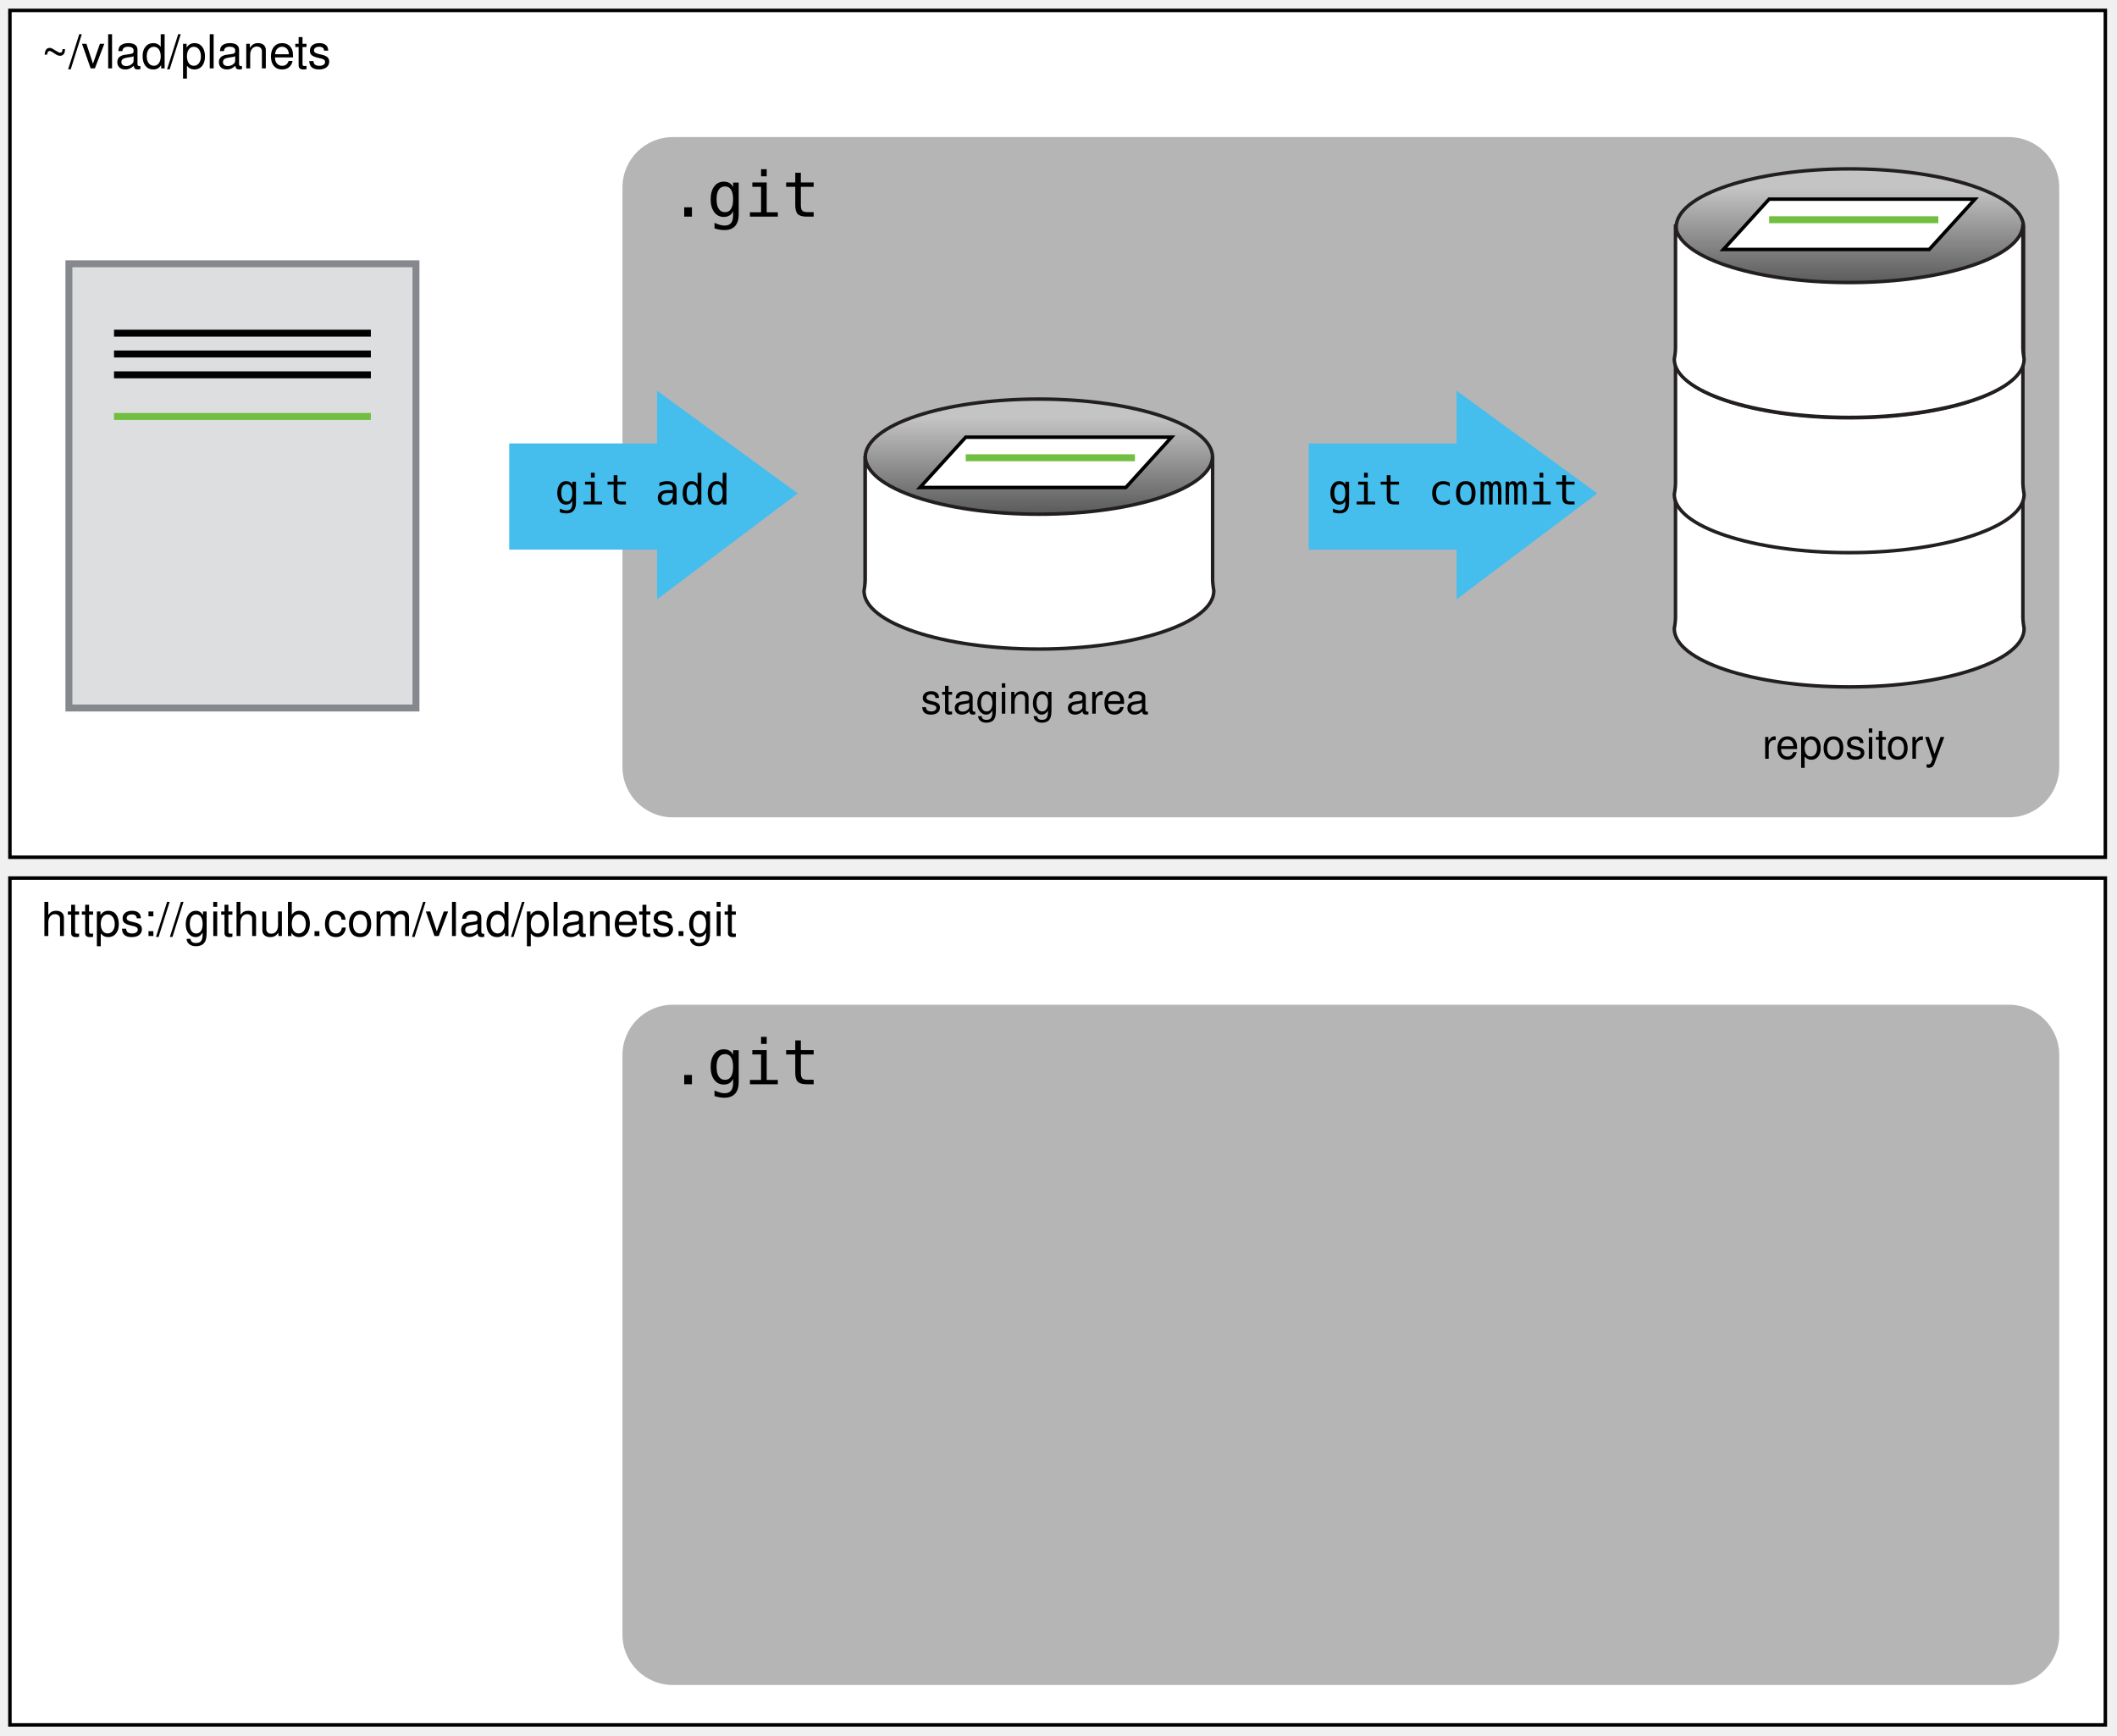
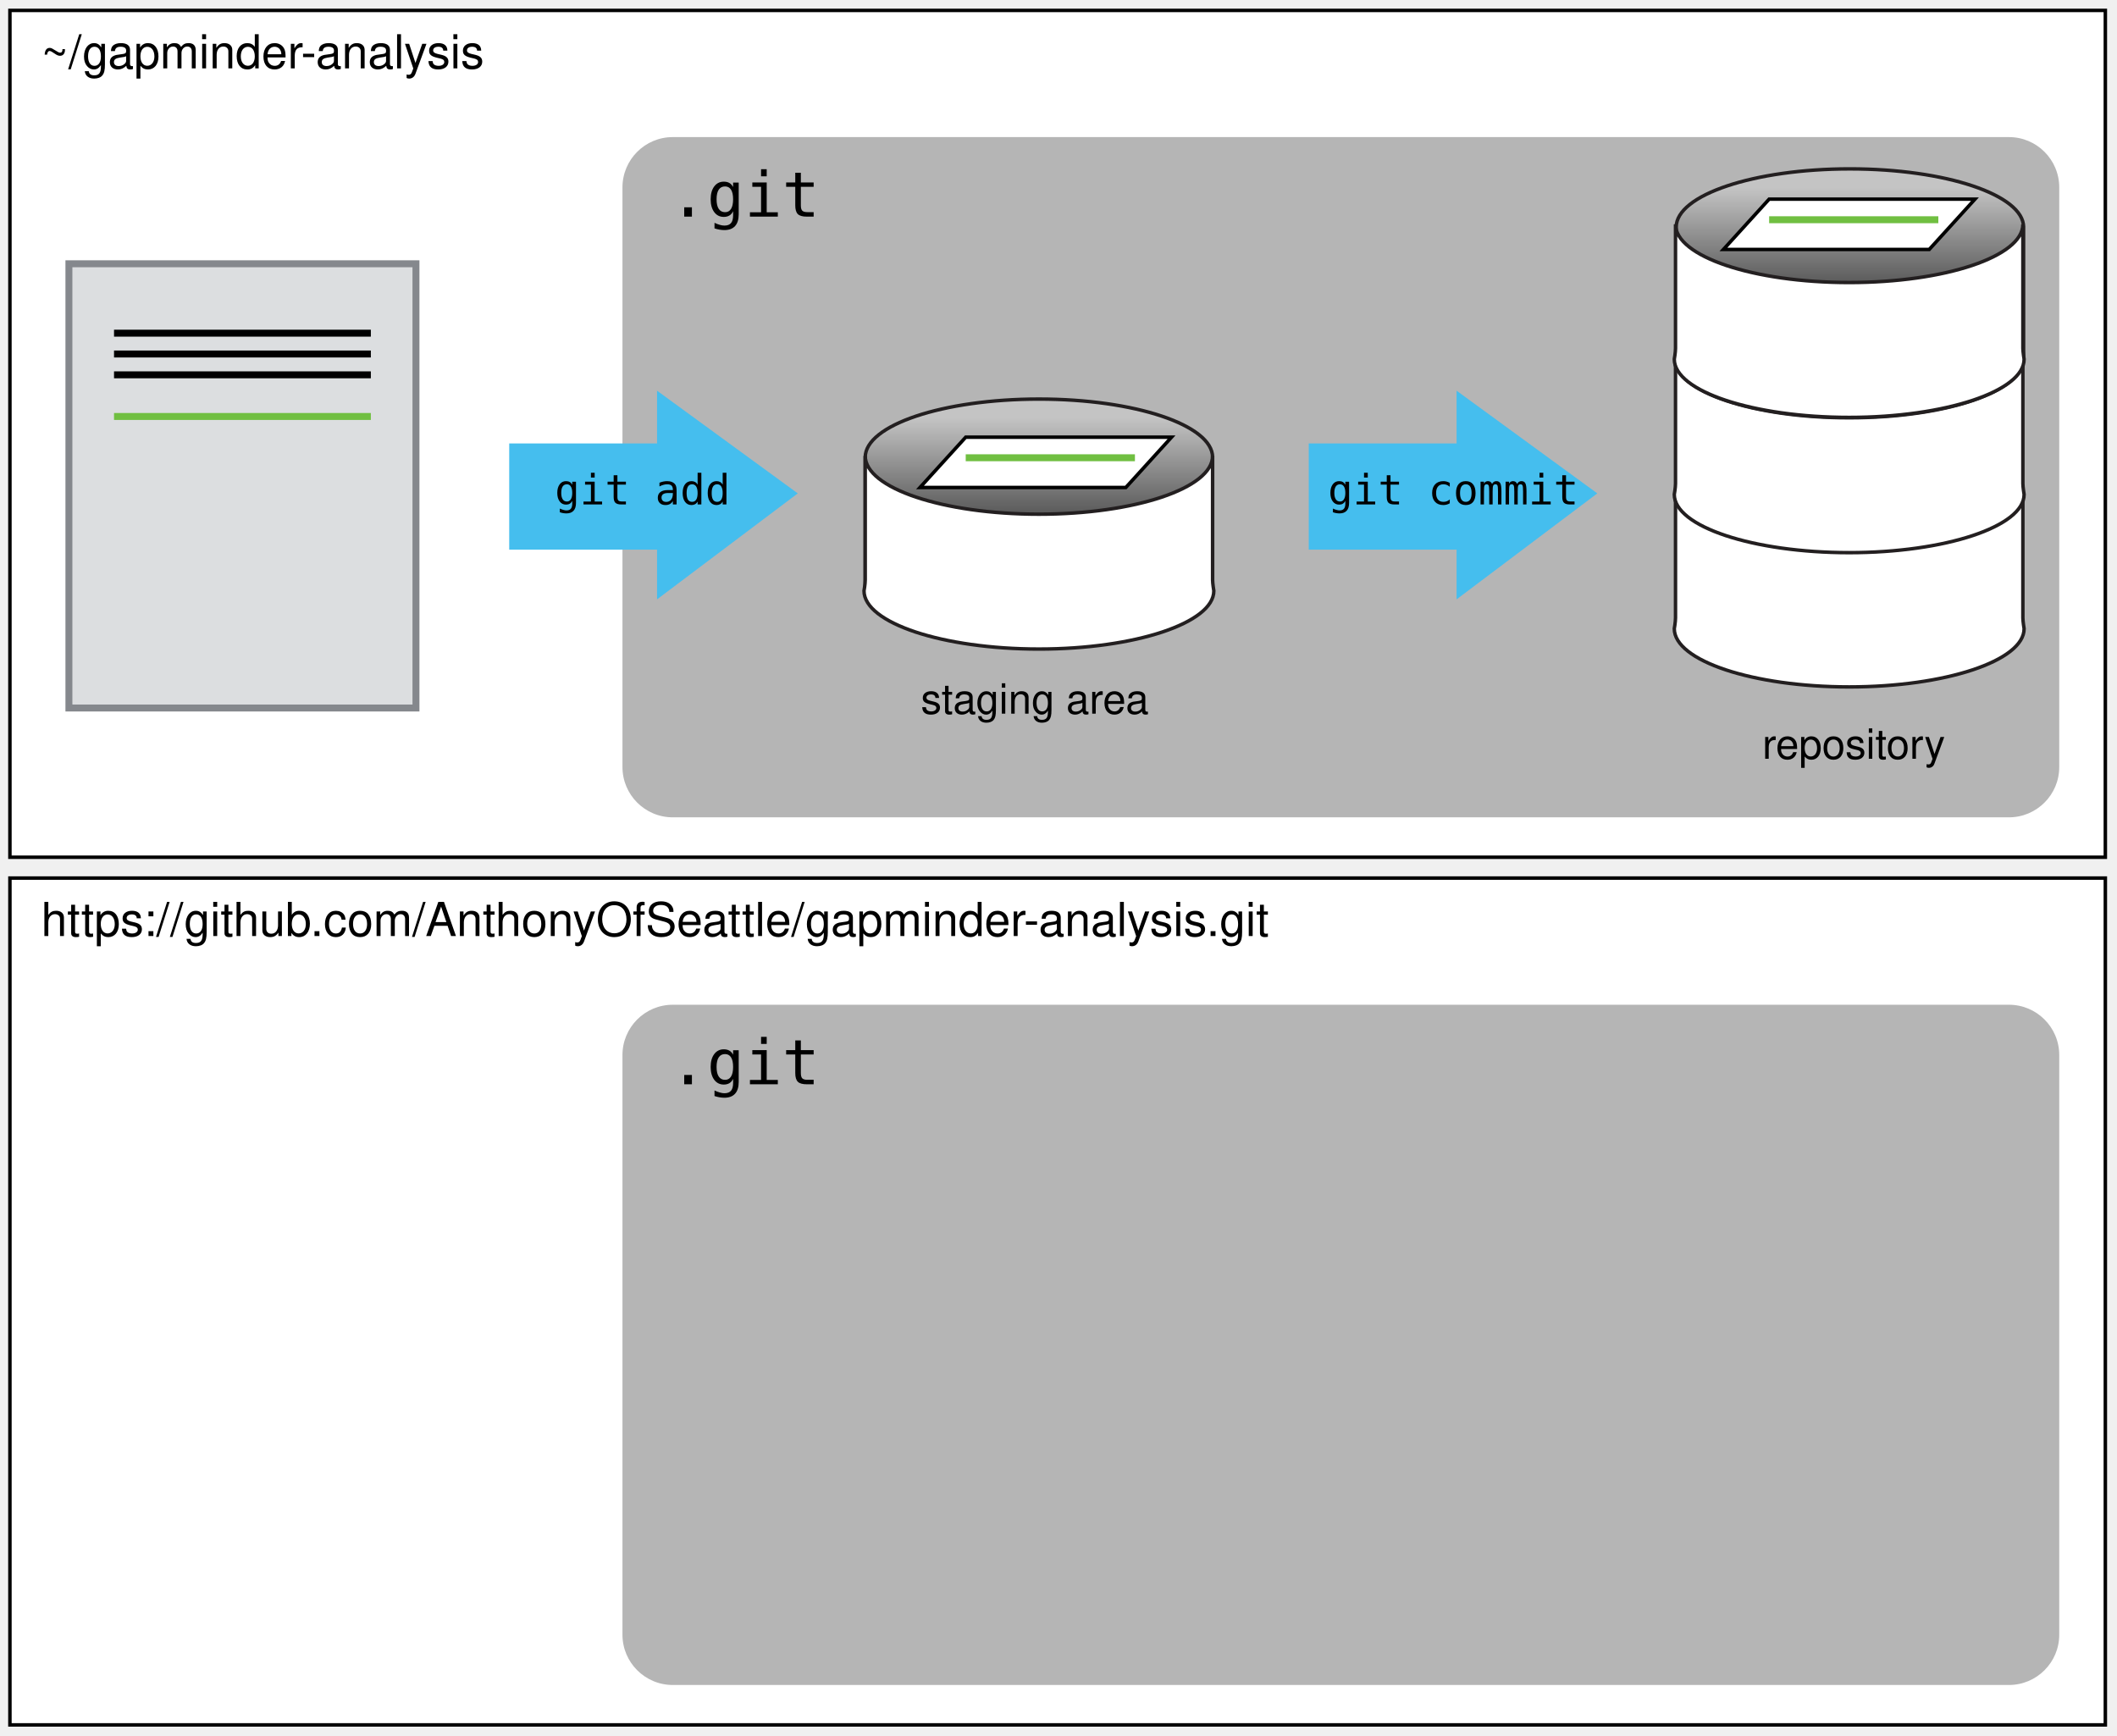
<svg xmlns="http://www.w3.org/2000/svg" version="1.1" x="0px" y="0px" width="610" height="500" viewBox="0 0 610 500" enable-background="new 0 0 622 452" xml:space="preserve" id="svg2">
  <defs id="defs132" />
  <g id="g3573" transform="translate(-4.142502,-9)">
    <g id="g3564">
      <g id="g3490" transform="translate(0,250)">
        <rect id="rect3492" height="244" width="603.785" stroke-miterlimit="10" y="12" x="7" style="fill:#ffffff;stroke:#000000;stroke-miterlimit:10" />
      </g>
      <g id="g3494" transform="translate(0,250)">
        <path stroke-miterlimit="10" d="m 598,63 c 0,-8.284 -6.716,-15 -15,-15 l -385,0 c -8.284,0 -15,6.716 -15,15 l 0,167 c 0,8.284 6.716,15 15,15 l 385,0 c 8.284,0 15,-6.716 15,-15 l 0,-167 z" id="path3496" style="fill:#b5b5b5;stroke:#ffffff;stroke-miterlimit:10" />
        <rect x="197" y="59" width="70" height="28" id="rect3498" style="fill:none" />
        <text transform="translate(197,71.4199)" font-size="18" id="text3500" style="font-size:18px;font-family:Consolas">.git</text>
      </g>
-       <text y="278.707" x="16" font-size="13.5" id="text3502" style="font-size:13.5px;font-family:Helvetica">https://github.com/vlad/planets.git</text>
+       <text y="278.707" x="16" font-size="13.5" id="text3502" style="font-size:13.5px;font-family:Helvetica">https://github.com/AnthonyOfSeattle/gapminder-analysis.git</text>
    </g>
    <g id="g3504">
      <g id="Layer_6">
        <rect x="7" y="12" stroke-miterlimit="10" width="603.785" height="244" id="rect5" style="fill:#ffffff;stroke:#000000;stroke-miterlimit:10" />
      </g>
      <g id="g8">
        <path style="fill:#b5b5b5;stroke:#ffffff;stroke-miterlimit:10" id="path10" d="m 598,63 c 0,-8.284 -6.716,-15 -15,-15 l -385,0 c -8.284,0 -15,6.716 -15,15 l 0,167 c 0,8.284 6.716,15 15,15 l 385,0 c 8.284,0 15,-6.716 15,-15 l 0,-167 z" stroke-miterlimit="10" />
        <rect style="fill:none" id="rect12" height="28" width="70" y="59" x="197" />
        <text style="font-size:18px;font-family:Consolas" id="text14" font-size="18" transform="translate(197,71.4199)">.git</text>
      </g>
      <rect style="fill:none" id="rect16" height="24.449" width="195.585" y="19" x="16" />
-       <text style="font-size:13.5px;font-family:Helvetica" id="text18" font-size="13.5" x="16" y="28.707">~/vlad/planets</text>
+       <text style="font-size:13.5px;font-family:Helvetica" id="text18" font-size="13.5" x="16" y="28.707">~/gapminder-analysis</text>
      <g id="Layer_3">
        <g id="g37">
          <linearGradient id="SVGID_1_" gradientUnits="userSpaceOnUse" x1="303.499" y1="123.986" x2="303.499" y2="179.235">
            <stop offset="0.098" style="stop-color:#C4C4C4" id="stop40" />
            <stop offset="0.533" style="stop-color:#686868" id="stop42" />
            <stop offset="1" style="stop-color:#000000" id="stop44" />
          </linearGradient>
          <path stroke-miterlimit="10" d="m 253.453,178.205 c 0,-9.264 22.404,-16.777 50.047,-16.777 27.643,0 50.045,7.514 50.045,16.777 l 0,1.029 c 0,0 0,-2.115 0,-3.117 0,-1.007 0,-35.745 0,-35.745 l 0,0.394 c 0,-9.27 -22.402,-16.78 -50.045,-16.78 -27.643,0 -50.047,7.51 -50.047,16.78 l 0,-0.394 c 0,0 0,34.519 0,35.733 0,1.205 0,3.129 0,3.129 l 0,-1.029 z" id="path46" style="fill:url(#SVGID_1_);stroke:#231f20;stroke-miterlimit:10" />
          <g id="g48">
            <path stroke-miterlimit="10" d="m 353.545,140.373 c 0,0 0,34.738 0,35.745 0,1.002 0.355,3.117 0.355,3.117 0,9.27 -22.758,16.779 -50.4,16.779 -27.642,0 -50.4,-7.51 -50.4,-16.779 0,0 0.354,-1.924 0.354,-3.129 0,-1.214 0,-35.733 0,-35.733 0,9.274 22.404,16.785 50.047,16.785 27.643,0 50.044,-7.511 50.044,-16.785 z" id="path50" style="fill:#ffffff;stroke:#231f20;stroke-miterlimit:10" />
          </g>
        </g>
        <g id="g52">
          <polygon stroke-miterlimit="10" points="328.542,149.459 341.719,134.965 282.411,134.965 269.235,149.459 " id="polygon54" style="fill:#ffffff;stroke:#000000;stroke-miterlimit:10" />
          <line x1="282.411" y1="140.894" x2="331.165" y2="140.894" id="line56" style="fill:none;stroke:#70bf41;stroke-width:2" />
        </g>
      </g>
      <g id="Layer_4">
        <linearGradient id="SVGID_2_" gradientUnits="userSpaceOnUse" x1="537.177" y1="57.66" x2="537.177" y2="112.913">
          <stop offset="0.098" style="stop-color:#C4C4C4" id="stop60" />
          <stop offset="0.533" style="stop-color:#686868" id="stop62" />
          <stop offset="1" style="stop-color:#000000" id="stop64" />
        </linearGradient>
        <path stroke-miterlimit="10" d="m 487.13,111.882 c 0,-9.268 22.407,-16.781 50.047,-16.781 27.641,0 50.047,7.513 50.047,16.781 l 0,1.03 c 0,0 0,-2.118 0,-3.121 0,-1.003 0,-35.739 0,-35.739 l 0,0.388 c 0,-9.268 -22.406,-16.781 -50.047,-16.781 -27.64,0 -50.047,7.513 -50.047,16.781 l 0,-0.388 c 0,0 0,34.519 0,35.728 0,1.209 0,3.132 0,3.132 l 0,-1.03 z" id="path66" style="fill:url(#SVGID_2_);stroke:#231f20;stroke-miterlimit:10" />
        <g id="g68">
          <path stroke-miterlimit="10" d="m 587.021,151.283 c 0,0 0,34.738 0,35.74 0,1.002 0.354,3.121 0.354,3.121 0,9.268 -22.76,16.779 -50.4,16.779 -27.64,0 -50.399,-7.512 -50.399,-16.779 0,0 0.353,-1.924 0.353,-3.133 0,-1.209 0,-35.729 0,-35.729 0,9.268 22.407,16.781 50.047,16.781 27.638,0.001 50.045,-7.512 50.045,-16.78 z" id="path70" style="fill:#ffffff;stroke:#231f20;stroke-miterlimit:10" />
        </g>
        <g id="g72">
          <path stroke-miterlimit="10" d="m 587.021,112.601 c 0,0 0,34.736 0,35.739 0,1.002 0.354,3.121 0.354,3.121 0,9.268 -22.76,16.779 -50.4,16.779 -27.64,0 -50.399,-7.512 -50.399,-16.779 0,0 0.353,-1.923 0.353,-3.132 0,-1.209 0,-35.728 0,-35.728 0,9.268 22.407,16.78 50.047,16.78 27.638,0 50.045,-7.512 50.045,-16.78 z" id="path74" style="fill:#ffffff;stroke:#231f20;stroke-miterlimit:10" />
        </g>
        <g id="g76">
          <path stroke-miterlimit="10" d="m 587.021,73.628 c 0,0 0,34.737 0,35.739 0,1.002 0.354,3.12 0.354,3.12 0,9.269 -22.76,16.781 -50.4,16.781 -27.64,0 -50.399,-7.513 -50.399,-16.781 0,0 0.353,-1.922 0.353,-3.131 0,-1.209 0,-35.728 0,-35.728 0,9.268 22.407,16.78 50.047,16.78 27.638,0.001 50.045,-7.512 50.045,-16.78 z" id="path78" style="fill:#ffffff;stroke:#231f20;stroke-miterlimit:10" />
        </g>
        <g id="g80">
          <polygon stroke-miterlimit="10" points="560.039,80.875 573.216,66.381 513.908,66.381 500.732,80.875 " id="polygon82" style="fill:#ffffff;stroke:#000000;stroke-miterlimit:10" />
          <line x1="513.908" y1="72.311" x2="562.662" y2="72.311" id="line84" style="fill:none;stroke:#70bf41;stroke-width:2" />
        </g>
      </g>
      <g id="Layer_1">
        <g id="g87">
          <rect x="24" y="85" width="100" height="128" id="rect89" style="fill:#dcdee0" />
          <rect x="24" y="85" width="100" height="128" id="rect91" style="fill:none;stroke:#85888d;stroke-width:2" />
          <line x1="37" y1="105" x2="111" y2="105" id="line93" style="fill:none;stroke:#000000;stroke-width:2" />
          <line x1="37" y1="111" x2="111" y2="111" id="line95" style="fill:none;stroke:#000000;stroke-width:2" />
          <line x1="37" y1="117" x2="111" y2="117" id="line97" style="fill:none;stroke:#000000;stroke-width:2" />
          <line x1="37" y1="129" x2="111" y2="129" id="line99" style="fill:none;stroke:#70bf41;stroke-width:2" />
        </g>
      </g>
      <g id="Layer_2">
        <g id="g102">
          <rect x="150.871" y="136.768" width="45.956" height="30.604" id="rect104" style="fill:#45beee" />
          <polygon points="234.02,151.163 193.467,121.571 193.467,181.695 " id="polygon106" style="fill:#45beee" />
        </g>
        <rect x="164" y="146.069" width="52.743" height="14" id="rect108" style="fill:none" />
        <text transform="translate(164,154.3496)" font-size="12" id="text110" style="font-size:12px;font-family:Consolas">git add</text>
        <g id="g112">
          <rect x="381.251" y="136.768" width="45.956" height="30.604" id="rect114" style="fill:#45beee" />
          <polygon points="464.399,151.163 423.847,121.571 423.847,181.695 " id="polygon116" style="fill:#45beee" />
        </g>
        <rect x="376.98" y="146.069" width="85.542" height="14" id="rect118" style="fill:none" />
        <text transform="translate(386.7637,154.3496)" font-size="12" id="text120" style="font-size:12px;font-family:Consolas">git commit</text>
        <rect x="229" y="206" width="147" height="17" id="rect122" style="fill:none" />
        <text transform="translate(269.4766,214.6279)" font-size="12" id="text124" style="font-size:12px;font-family:Helvetica">staging area</text>
        <rect x="464.785" y="219" width="147" height="17" id="rect126" style="fill:none" />
        <text transform="translate(511.9414,227.6279)" font-size="12" id="text128" style="font-size:12px;font-family:Helvetica">repository</text>
      </g>
    </g>
  </g>
</svg>
